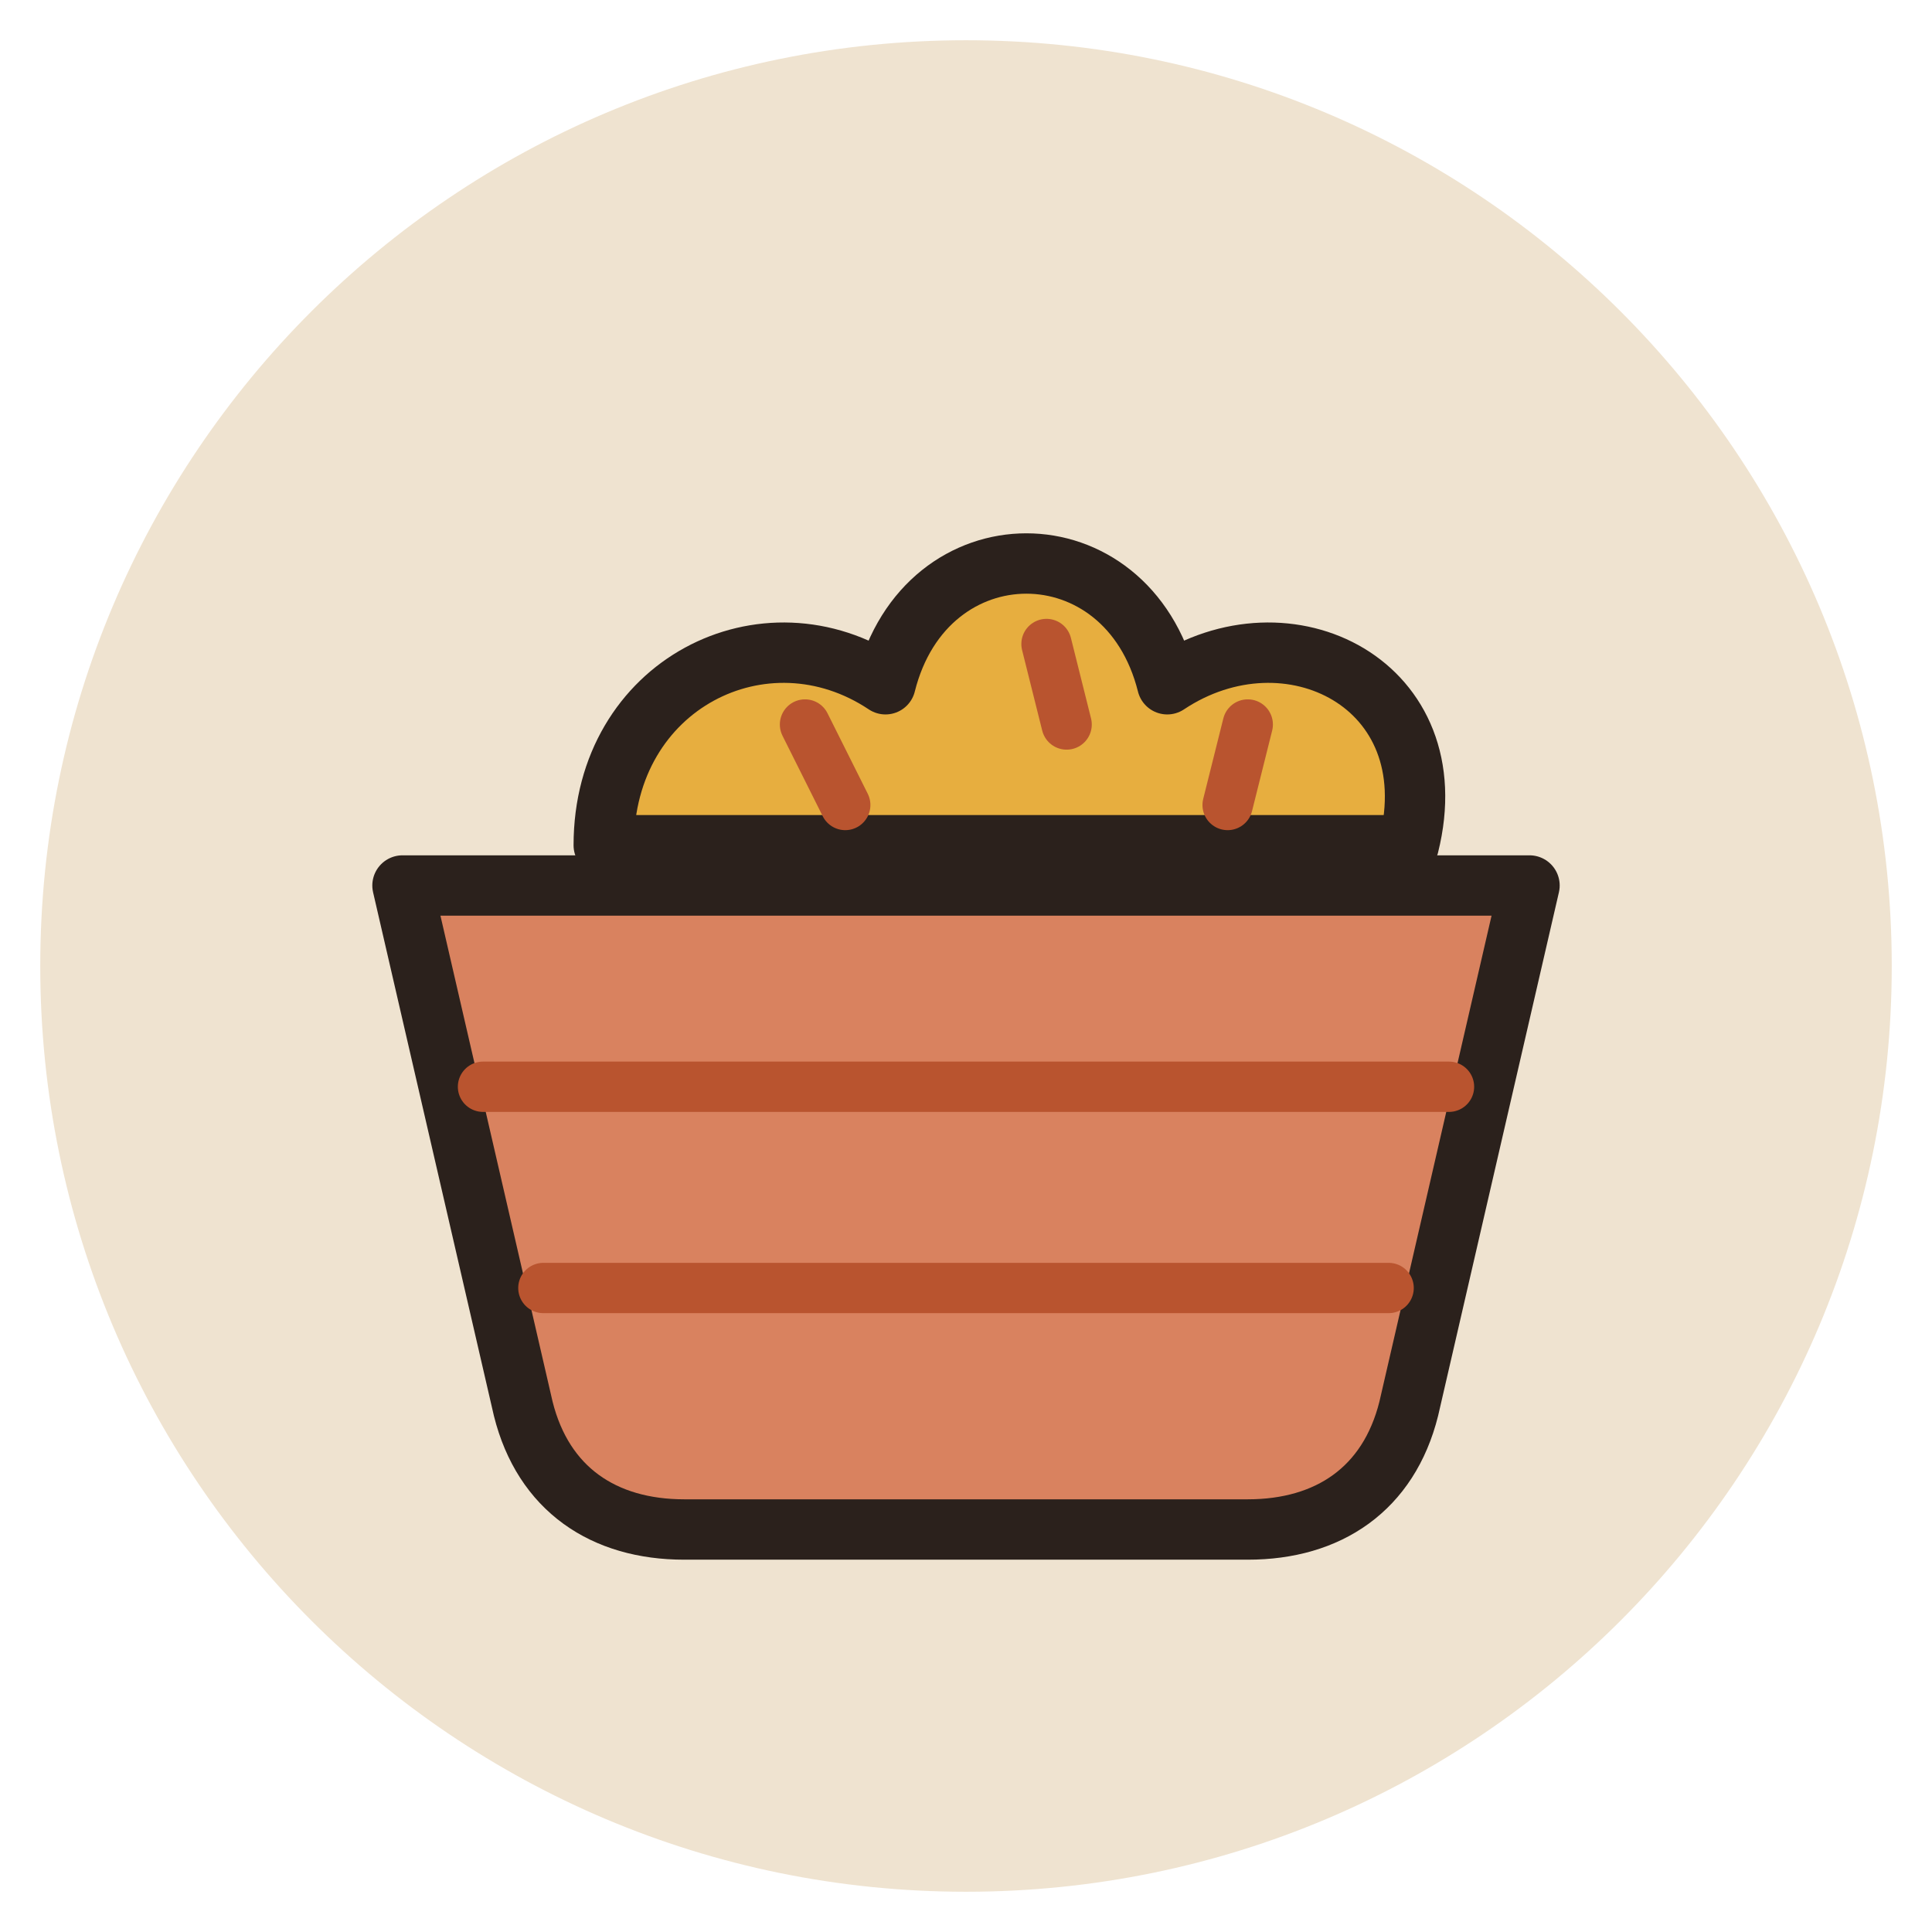
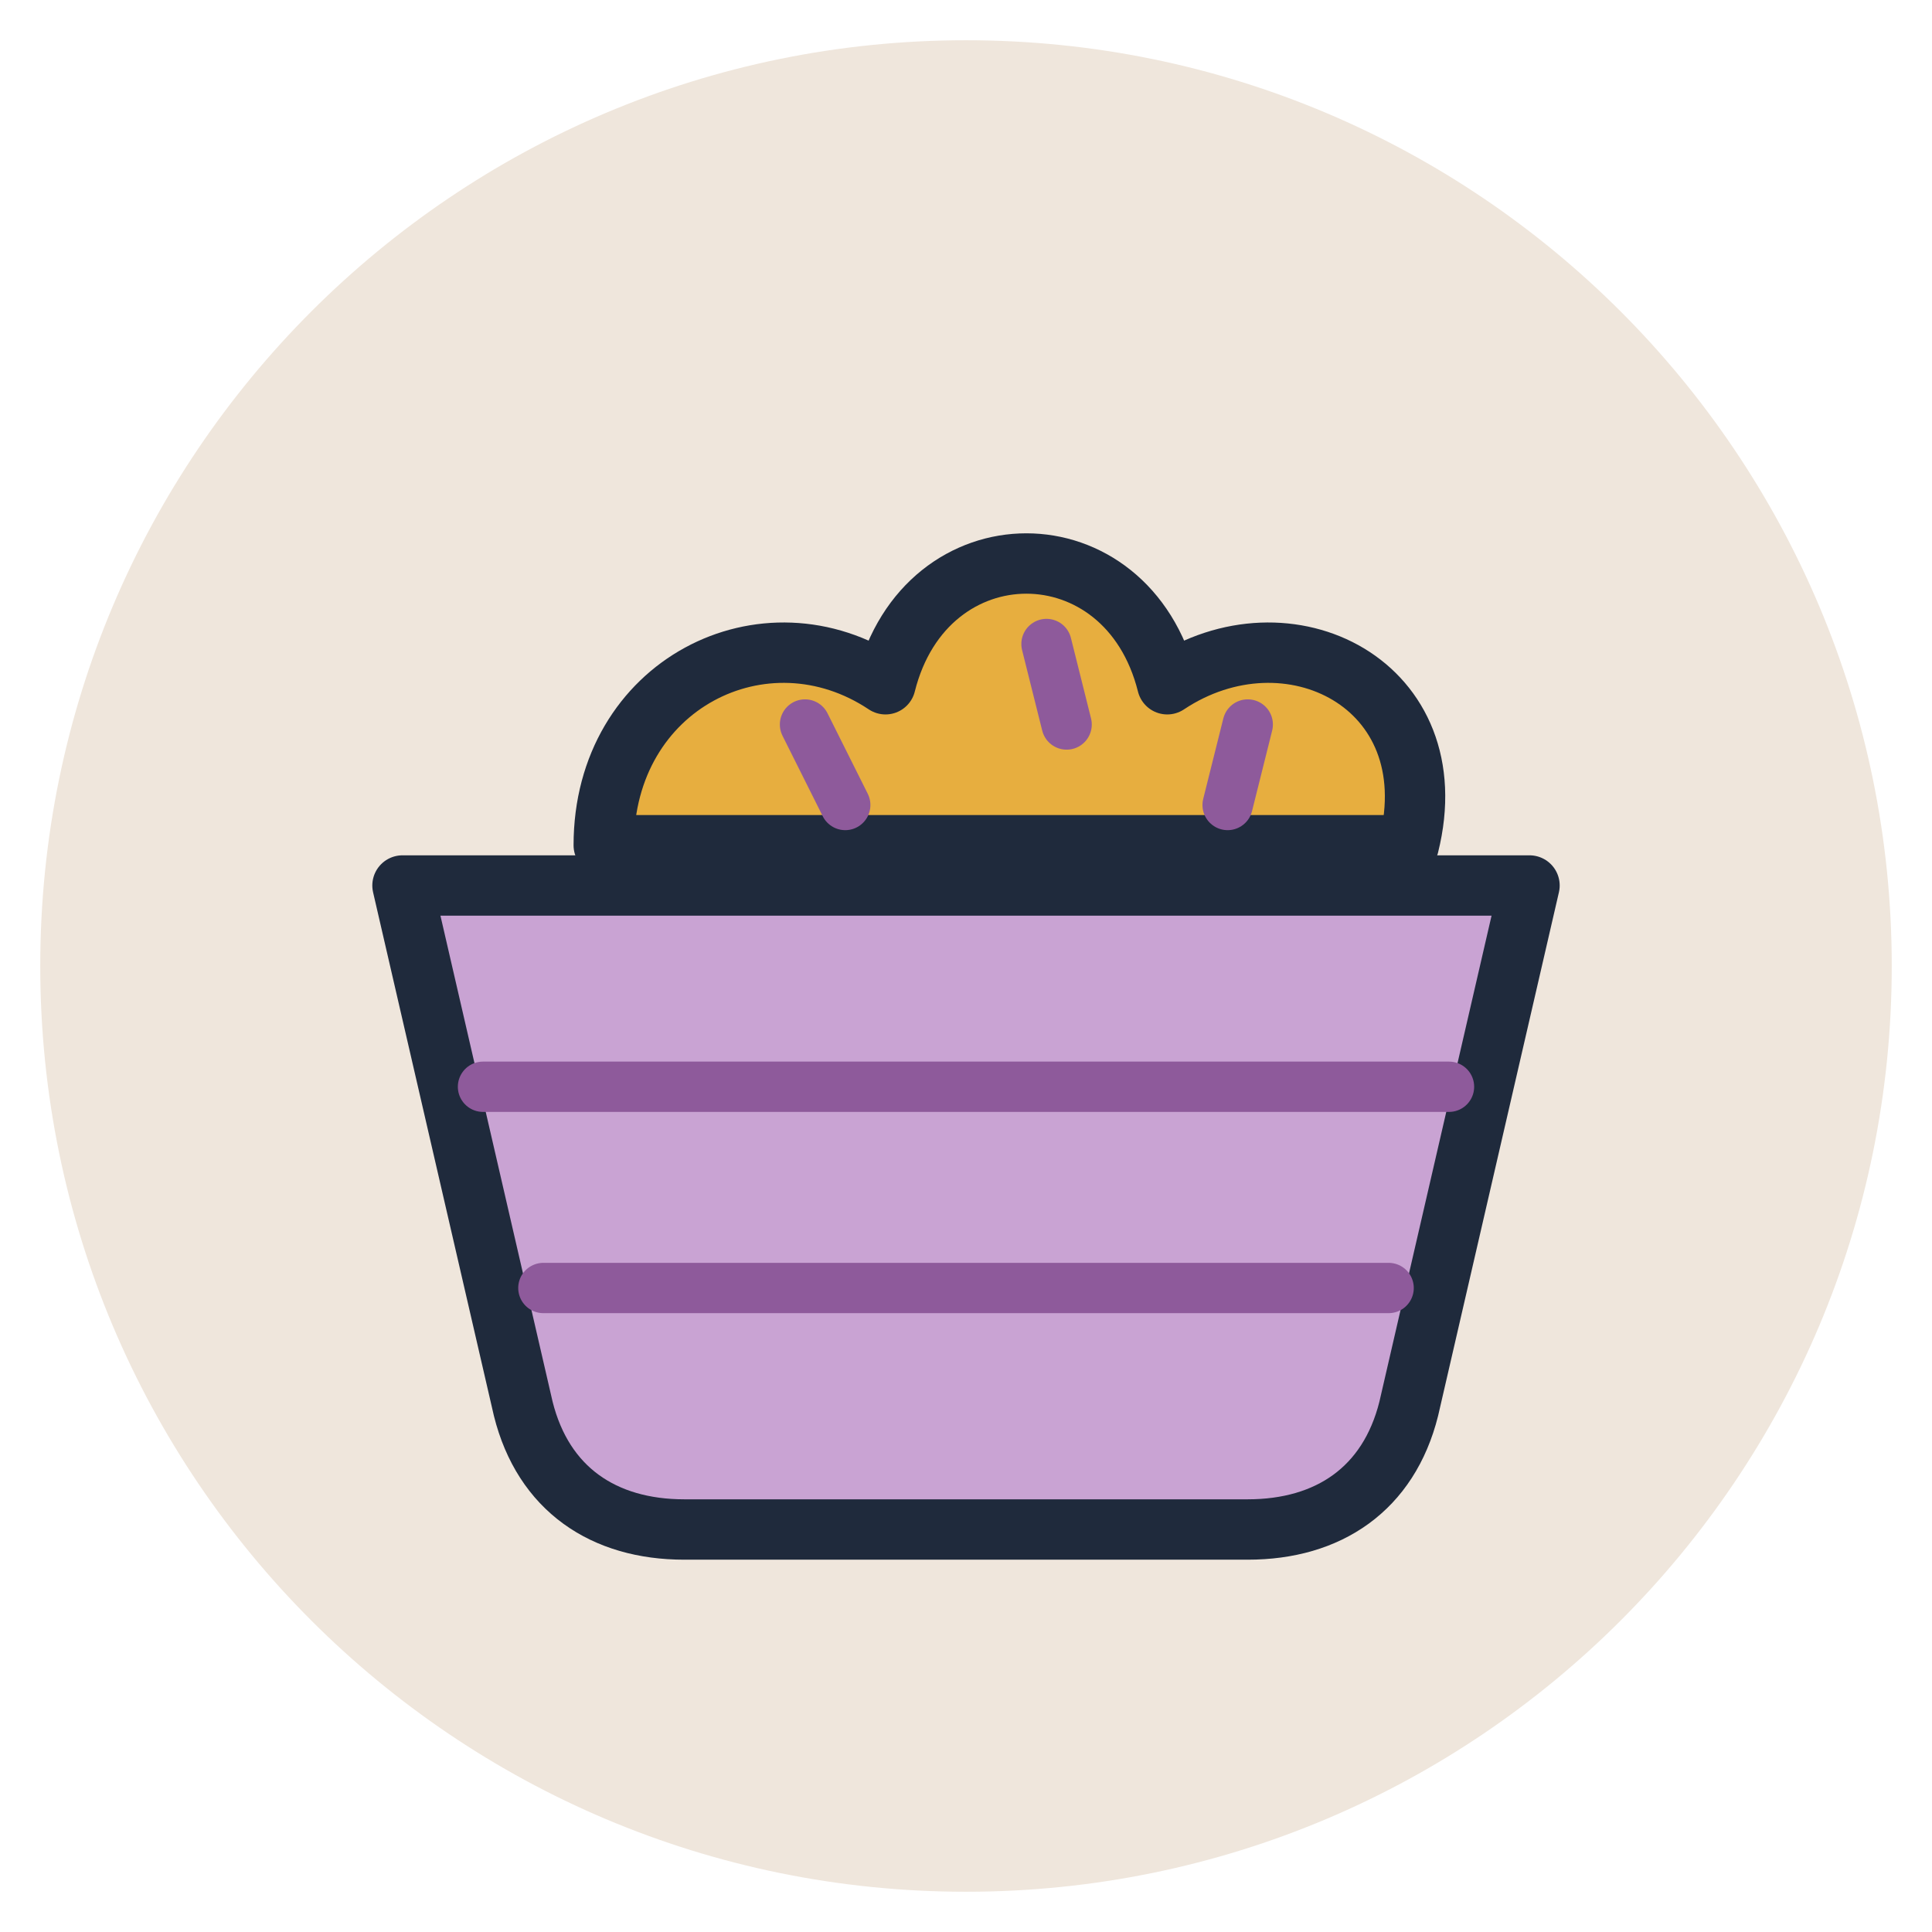
<svg xmlns="http://www.w3.org/2000/svg" viewBox="0 0 96 96" role="img" aria-label="vrijgevig">
-   <circle cx="48" cy="48" r="46" fill="#EFE3D0" />
-   <path d="M30 42 C30 34 38 30 44 34 C46 26 56 26 58 34 C64 30 72 34 70 42 Z" fill="#E7AE3F" stroke="#2B211C" stroke-width="3" stroke-linejoin="round" stroke-linecap="round" />
-   <path d="M40 36 l2 4 M52 32 l1 4 M62 36 l-1 4" stroke="#B9542F" stroke-width="2.5" stroke-linecap="round" />
-   <path d="M20 44 H76 L70 70 C69 74 66 76 62 76 H34 C30 76 27 74 26 70 Z" fill="#D9825F" stroke="#2B211C" stroke-width="3" stroke-linejoin="round" stroke-linecap="round" />
-   <path d="M24 54 H72 M27 64 H69" fill="none" stroke="#B9542F" stroke-width="2.5" stroke-linecap="round" />
+   <circle cx="48" cy="48" r="46" fill="#EFE6DC" />
+   <path d="M30 42 C30 34 38 30 44 34 C46 26 56 26 58 34 C64 30 72 34 70 42 Z" fill="#E7AE3F" stroke="#1F2A3C" stroke-width="3" stroke-linejoin="round" stroke-linecap="round" />
+   <path d="M40 36 l2 4 M52 32 l1 4 M62 36 l-1 4" stroke="#8E5A9B" stroke-width="2.5" stroke-linecap="round" />
+   <path d="M20 44 H76 L70 70 C69 74 66 76 62 76 H34 C30 76 27 74 26 70 Z" fill="#C9A3D3" stroke="#1F2A3C" stroke-width="3" stroke-linejoin="round" stroke-linecap="round" />
+   <path d="M24 54 H72 M27 64 H69" fill="none" stroke="#8E5A9B" stroke-width="2.5" stroke-linecap="round" />
</svg>
